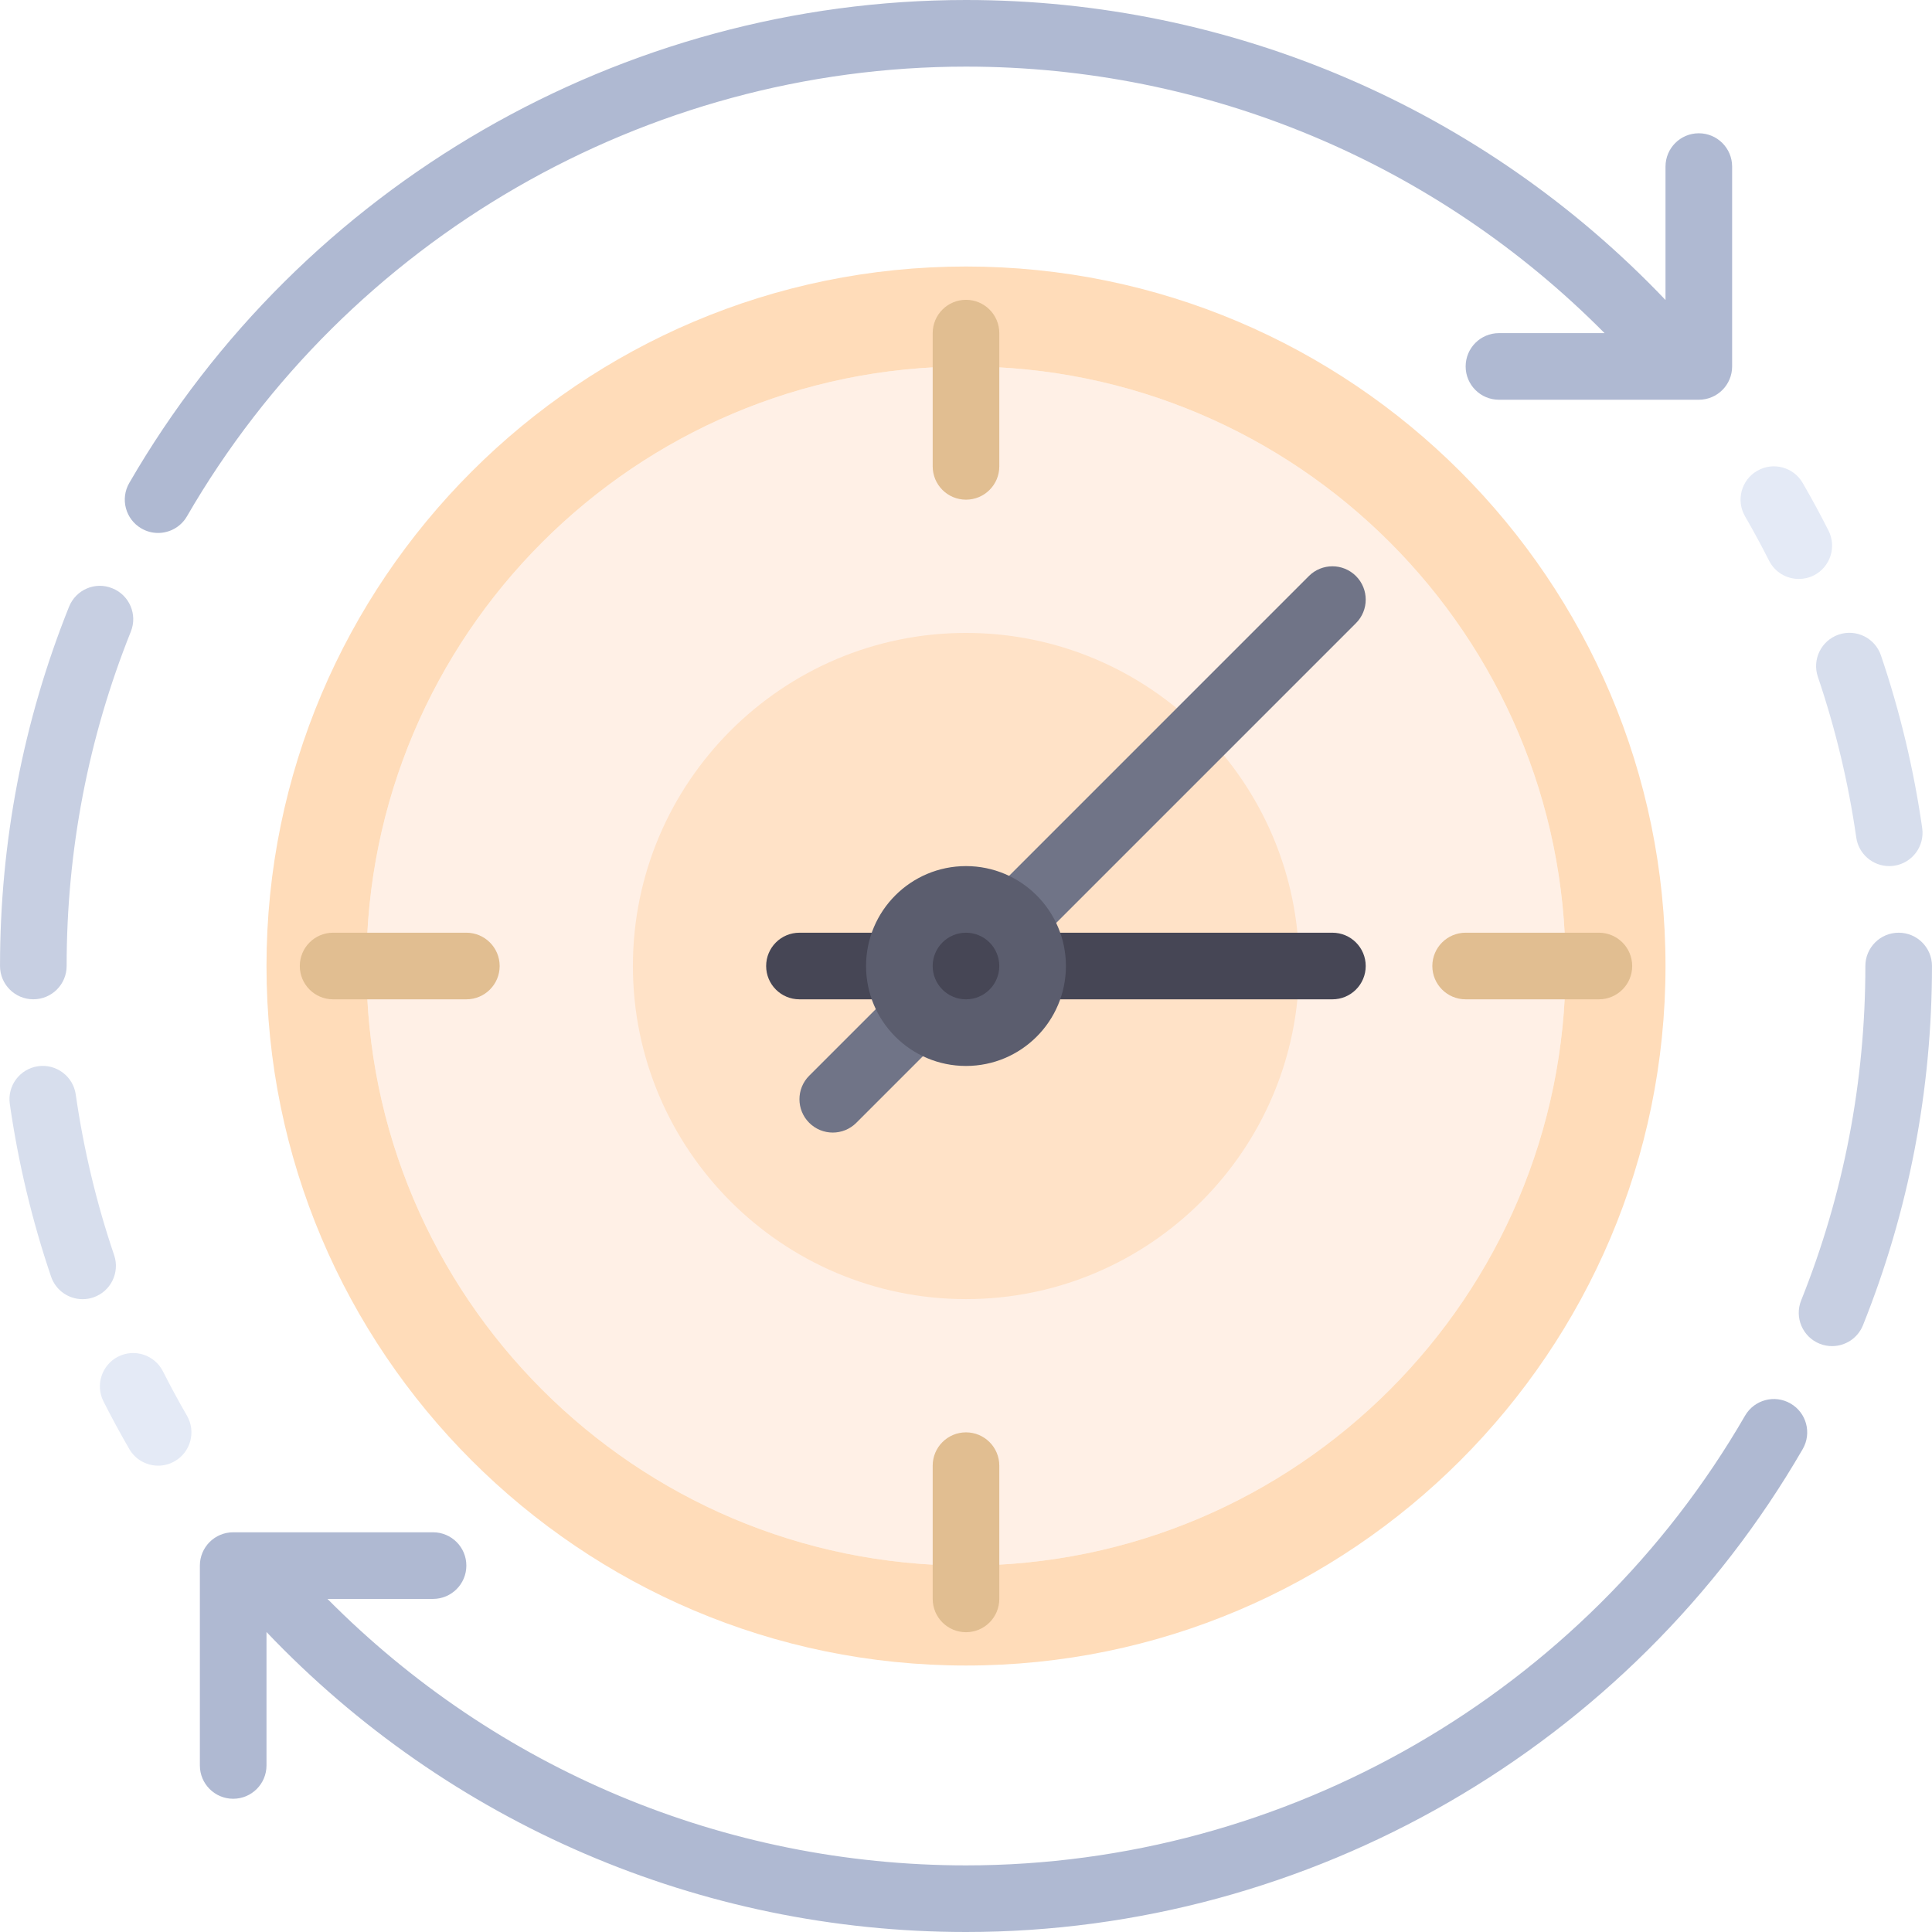
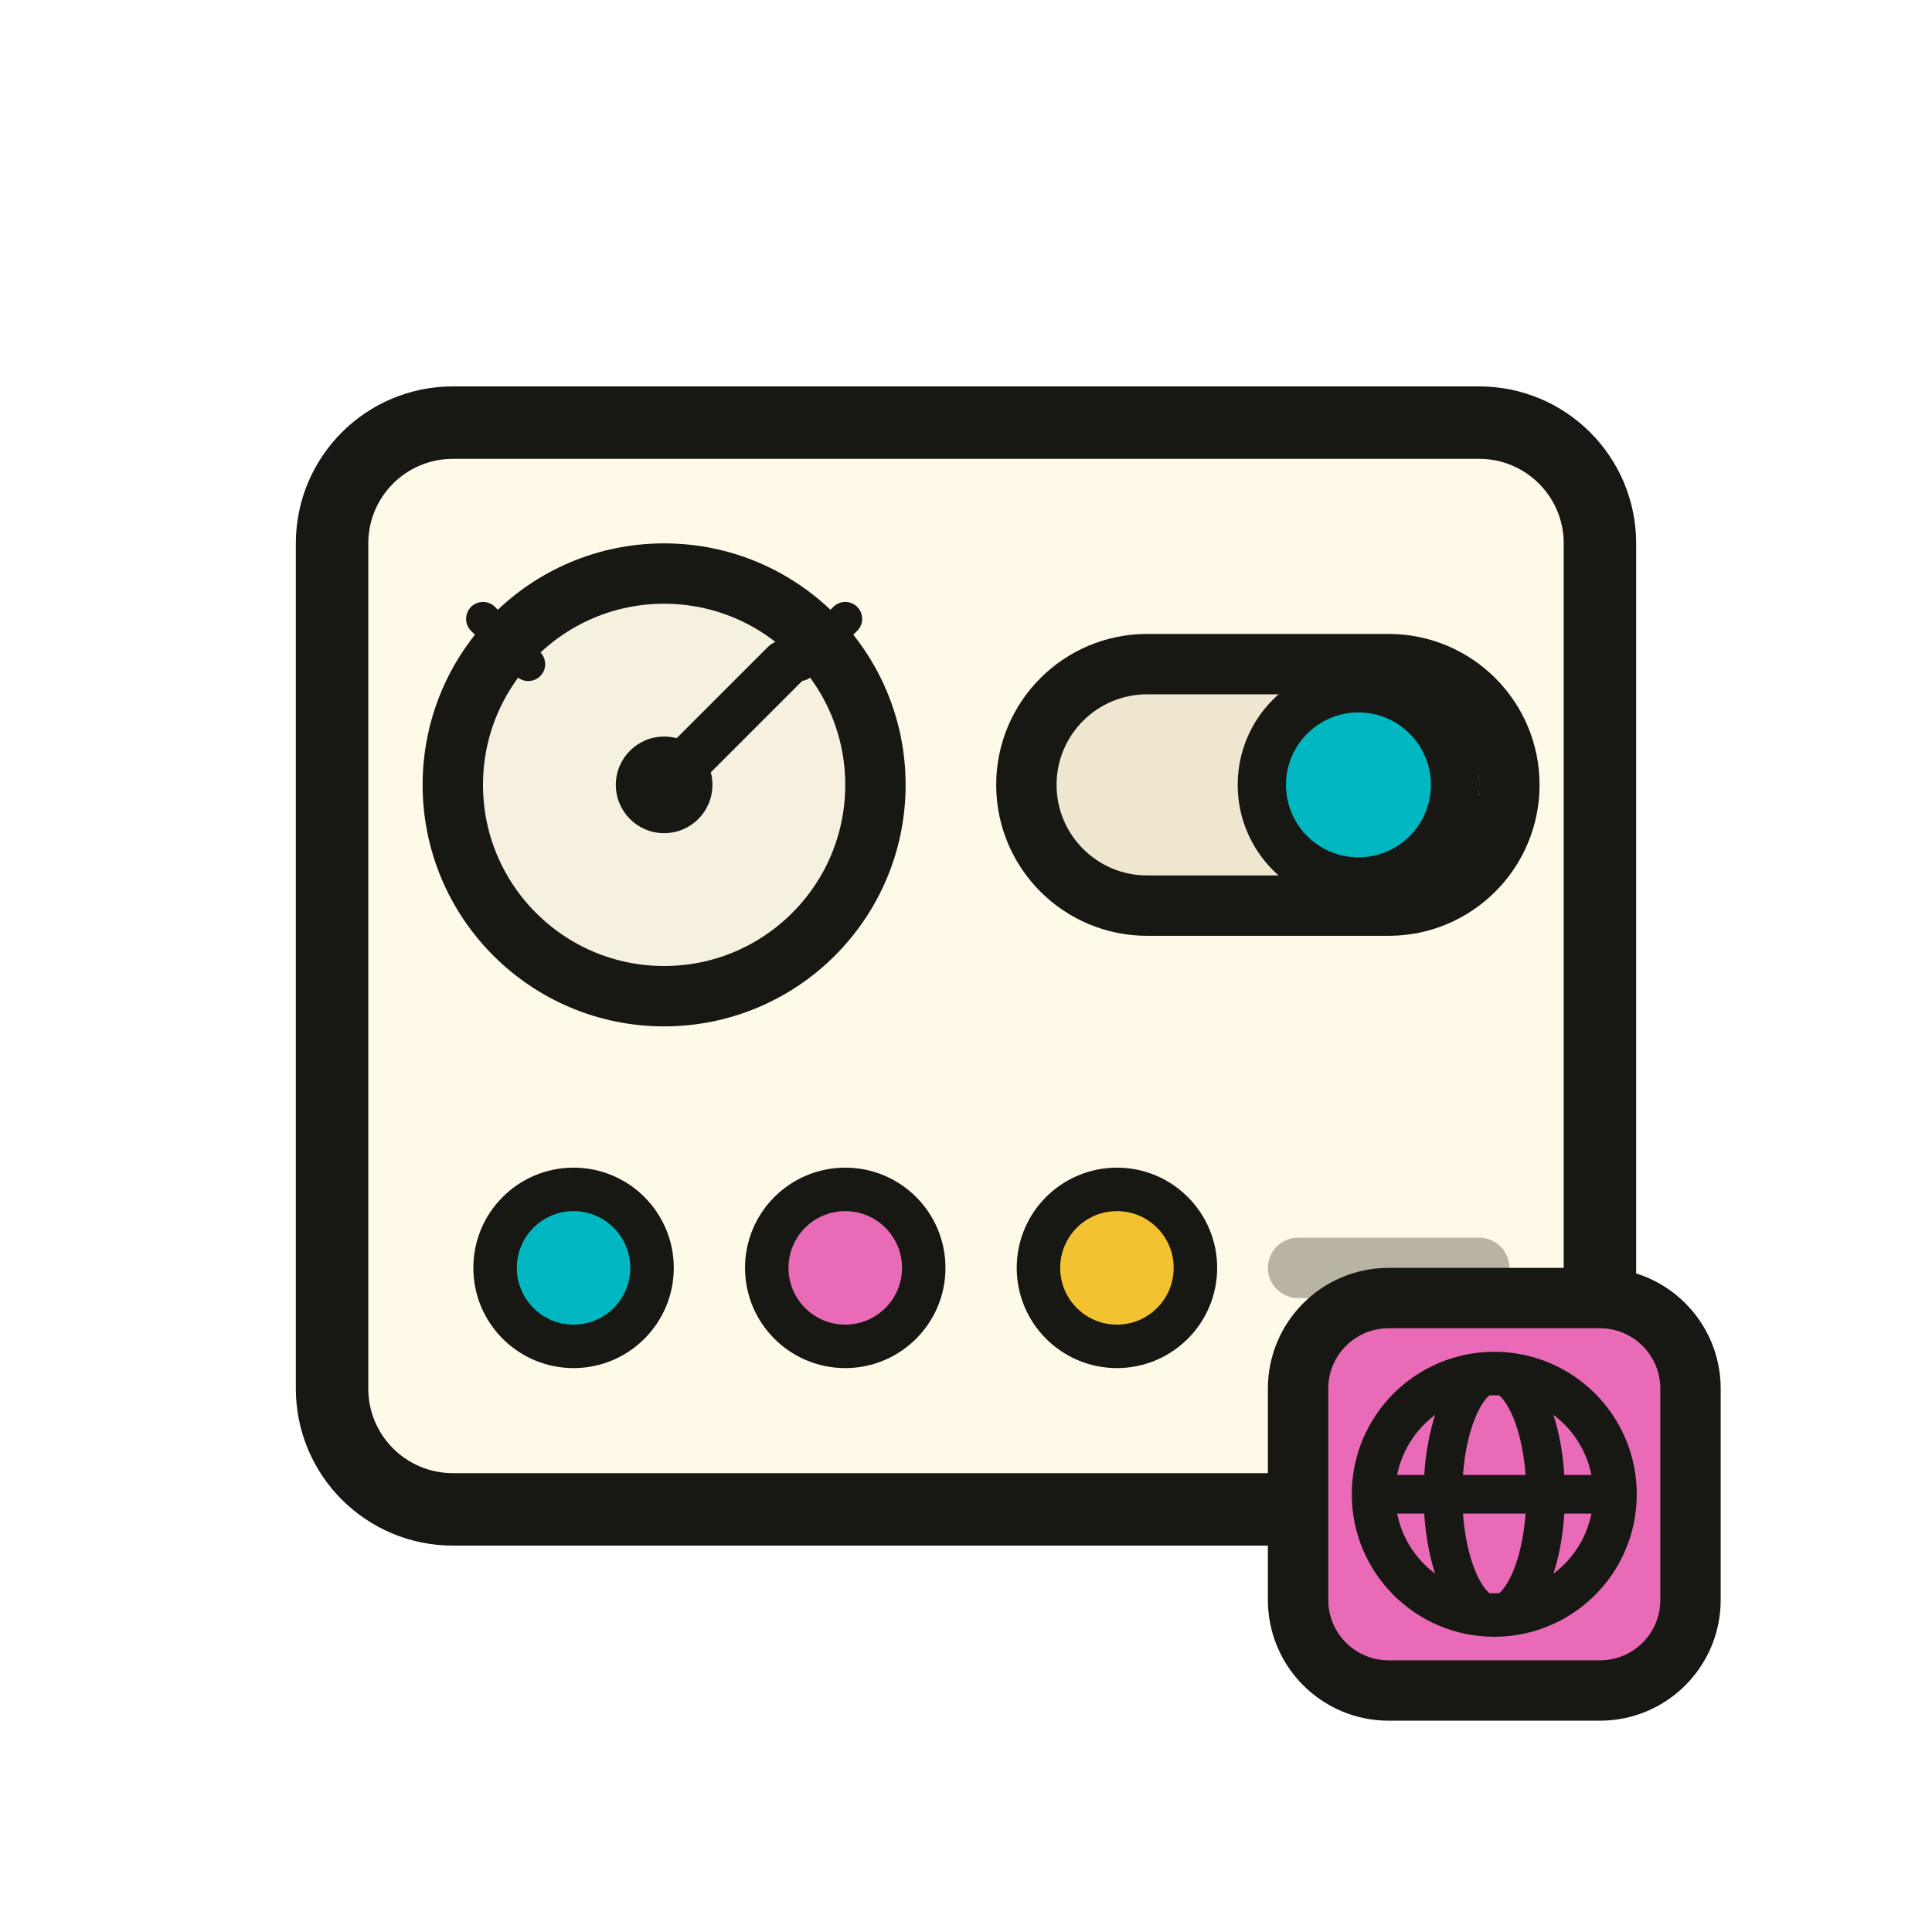
- <svg xmlns="http://www.w3.org/2000/svg" version="1.1" id="Layer_1" x="0px" y="0px" viewBox="0 0 512 512" style="enable-background:new 0 0 512 512;" xml:space="preserve">
-   <path style="fill:#FFF0E6;" d="M256,97.111c-87.613,0-158.894,71.28-158.894,158.894S168.387,414.898,256,414.898  s158.894-71.28,158.894-158.894S343.613,97.111,256,97.111z" />
-   <path style="fill:#FFE2C7;" d="M256,167.73c-48.674,0-88.274,39.6-88.274,88.274s39.6,88.274,88.274,88.274  s88.274-39.6,88.274-88.274S304.674,167.73,256,167.73z" />
-   <path style="fill:#C7CFE2;" d="M485.513,356.735c-1.09,0-2.202-0.199-3.28-0.629c-4.526-1.818-6.724-6.957-4.909-11.482  c11.293-28.172,17.017-57.991,17.017-88.62c0-4.879,3.952-8.827,8.827-8.827s8.827,3.948,8.827,8.827  c0,32.888-6.151,64.913-18.284,95.188C492.328,354.64,489.018,356.735,485.513,356.735z" />
-   <path style="fill:#D7DEED;" d="M500.651,229.522c-4.319,0-8.095-3.172-8.724-7.577c-2.073-14.465-5.492-28.793-10.172-42.577  c-1.569-4.612,0.905-9.63,5.522-11.198c4.621-1.569,9.63,0.905,11.194,5.526c5.031,14.81,8.707,30.206,10.931,45.749  c0.694,4.827-2.659,9.302-7.487,9.992C501.491,229.496,501.069,229.522,500.651,229.522z" />
-   <path style="fill:#E4EAF6;" d="M476.707,153.429c-3.224,0-6.327-1.768-7.884-4.836c-2.017-3.982-4.142-7.914-6.367-11.758  c-2.444-4.215-1.004-9.621,3.215-12.06c4.22-2.449,9.625-1.009,12.06,3.215c2.397,4.138,4.676,8.345,6.84,12.621  c2.202,4.353,0.461,9.664-3.887,11.871C479.41,153.126,478.048,153.429,476.707,153.429z" />
-   <path style="fill:#AFB9D2;" d="M474.518,371.951c-4.207-2.448-9.616-1.009-12.06,3.215C419.937,448.682,340.826,494.345,256,494.345  c-63.976,0-124.579-25.563-169.216-70.619h27.977c4.875,0,8.827-3.948,8.827-8.827s-3.952-8.827-8.827-8.827H61.796  c-4.875,0-8.827,3.948-8.827,8.827v52.965c0,4.879,3.952,8.827,8.827,8.827s8.827-3.948,8.827-8.827v-35.368  C118.875,483.188,185.549,512,256,512c91.106,0,176.07-49.042,221.742-127.989C480.182,379.787,478.742,374.39,474.518,371.951z" />
-   <path style="fill:#FFDCB9;" d="M256,441.381c-102.218,0-185.376-83.162-185.376-185.376S153.782,70.628,256,70.628  s185.376,83.162,185.376,185.376S358.218,441.381,256,441.381z M256,97.111c-87.613,0-158.894,71.28-158.894,158.894  S168.387,414.898,256,414.898s158.894-71.28,158.894-158.894S343.613,97.111,256,97.111z" />
-   <g>
-     <path style="fill:#E1BE91;" d="M123.588,264.832h-35.31c-4.875,0-8.827-3.948-8.827-8.827s3.952-8.827,8.827-8.827h35.31   c4.875,0,8.827,3.948,8.827,8.827S128.463,264.832,123.588,264.832z" />
-     <path style="fill:#E1BE91;" d="M423.721,264.832h-35.31c-4.875,0-8.827-3.948-8.827-8.827s3.952-8.827,8.827-8.827h35.31   c4.875,0,8.827,3.948,8.827,8.827S428.596,264.832,423.721,264.832z" />
+ <svg xmlns="http://www.w3.org/2000/svg" viewBox="0 0 64 64" fill="none">
+   <rect x="11" y="14" width="42" height="36" rx="4" fill="#FFF9E8" stroke="#171713" stroke-width="2.4" />
+   <circle cx="22" cy="26" r="7" fill="#F6F0DE" stroke="#171713" stroke-width="2" />
+   <path d="M22 26L26 22" stroke="#171713" stroke-width="1.6" stroke-linecap="round" />
+   <circle cx="22" cy="26" r="1.6" fill="#171713" />
+   <path d="M16 20.5L17.5 22M28 20.5L26.5 22" stroke="#171713" stroke-width="1.12" stroke-linecap="round" />
+   <rect x="34" y="22" width="16" height="8" rx="4" fill="#EFE6D0" stroke="#171713" stroke-width="2" />
+   <circle cx="45" cy="26" r="3.2" fill="#00B7C2" stroke="#171713" stroke-width="1.6" />
+   <circle cx="19" cy="42" r="2.6" fill="#00B7C2" stroke="#171713" stroke-width="1.44" />
+   <circle cx="28" cy="42" r="2.6" fill="#E96AB6" stroke="#171713" stroke-width="1.44" />
+   <circle cx="37" cy="42" r="2.6" fill="#F2C230" stroke="#171713" stroke-width="1.44" />
+   <path d="M43 42H49" stroke="#B8B3A3" stroke-width="2" stroke-linecap="round" />
+   <g data-type-marker="webapp">
+     <g data-marker="webapp">
+       <rect x="43" y="43" width="13" height="13" rx="3" fill="#E96AB6" stroke="#171713" stroke-width="2" />
+       <circle cx="49.5" cy="49.5" r="4" fill="none" stroke="#171713" stroke-width="1.44" />
+       <path d="M45.5 49.5H53.5" stroke="#171713" stroke-width="1.28" />
+       <ellipse cx="49.5" cy="49.5" rx="1.7" ry="4" fill="none" stroke="#171713" stroke-width="1.28" />
+     </g>
  </g>
-   <path style="fill:#464655;" d="M353.102,264.832H211.863c-4.875,0-8.827-3.948-8.827-8.827s3.952-8.827,8.827-8.827h141.239  c4.875,0,8.827,3.948,8.827,8.827S357.977,264.832,353.102,264.832z" />
-   <path style="fill:#707487;" d="M220.69,300.142c-2.259,0-4.517-0.862-6.241-2.586c-3.448-3.448-3.448-9.035,0-12.483  l132.412-132.412c3.448-3.448,9.035-3.448,12.483,0c3.448,3.448,3.448,9.035,0,12.483L226.932,297.555  C225.208,299.28,222.949,300.142,220.69,300.142z" />
-   <g>
-     <path style="fill:#E1BE91;" d="M247.173,123.593v-35.31c0-4.875,3.948-8.827,8.827-8.827c4.879,0,8.827,3.952,8.827,8.827v35.31   c0,4.875-3.948,8.827-8.827,8.827C251.121,132.42,247.173,128.468,247.173,123.593z" />
-     <path style="fill:#E1BE91;" d="M247.173,423.726v-35.31c0-4.875,3.948-8.827,8.827-8.827c4.879,0,8.827,3.952,8.827,8.827v35.31   c0,4.875-3.948,8.827-8.827,8.827C251.121,432.553,247.173,428.601,247.173,423.726z" />
-   </g>
-   <circle style="fill:#5B5D6E;" cx="255.996" cy="256.007" r="26.482" />
-   <circle style="fill:#464655;" cx="255.996" cy="256.007" r="8.827" />
-   <path style="fill:#AFB9D2;" d="M450.204,35.319c-4.875,0-8.827,3.948-8.827,8.827v35.359C393.125,28.811,326.451,0,256,0  C164.894,0,79.93,49.042,34.258,127.989c-2.44,4.224-1,9.621,3.224,12.06c1.388,0.81,2.91,1.189,4.409,1.189  c3.048,0,6.013-1.578,7.651-4.405C92.064,63.318,171.174,17.655,256,17.655c63.98,0,124.586,25.565,169.224,70.628h-27.985  c-4.875,0-8.827,3.948-8.827,8.827s3.952,8.827,8.827,8.827h52.965c4.875,0,8.827-3.948,8.827-8.827V44.146  C459.031,39.267,455.079,35.319,450.204,35.319z" />
-   <path style="fill:#C7CFE2;" d="M8.832,264.823c-4.875,0-8.827-3.948-8.827-8.827c0-32.888,6.151-64.913,18.284-95.188  c1.811-4.526,6.926-6.767,11.478-4.905c4.526,1.811,6.724,6.948,4.909,11.473c-11.292,28.173-17.016,57.991-17.016,88.62  C17.659,260.875,13.707,264.823,8.832,264.823z" />
-   <path style="fill:#D7DEED;" d="M21.888,344.295c-3.677,0-7.112-2.311-8.357-5.992C8.5,323.493,4.823,308.097,2.6,292.554  c-0.694-4.828,2.659-9.302,7.487-9.992c4.823-0.681,9.297,2.664,9.987,7.491c2.073,14.465,5.492,28.793,10.173,42.577  c1.569,4.612-0.905,9.63-5.522,11.198C23.784,344.15,22.828,344.295,21.888,344.295z" />
-   <path style="fill:#E4EAF6;" d="M41.913,388.416c-3.048,0-6.013-1.578-7.647-4.405c-2.397-4.138-4.676-8.345-6.84-12.621  c-2.202-4.353-0.461-9.664,3.887-11.871c4.341-2.198,9.659-0.457,11.862,3.887c2.017,3.982,4.142,7.914,6.367,11.758  c2.444,4.215,1.004,9.621-3.215,12.06C44.935,388.036,43.413,388.416,41.913,388.416z" />
-   <g>
- </g>
-   <g>
- </g>
-   <g>
- </g>
-   <g>
- </g>
-   <g>
- </g>
-   <g>
- </g>
-   <g>
- </g>
-   <g>
- </g>
-   <g>
- </g>
-   <g>
- </g>
-   <g>
- </g>
-   <g>
- </g>
-   <g>
- </g>
-   <g>
- </g>
-   <g>
- </g>
</svg>
